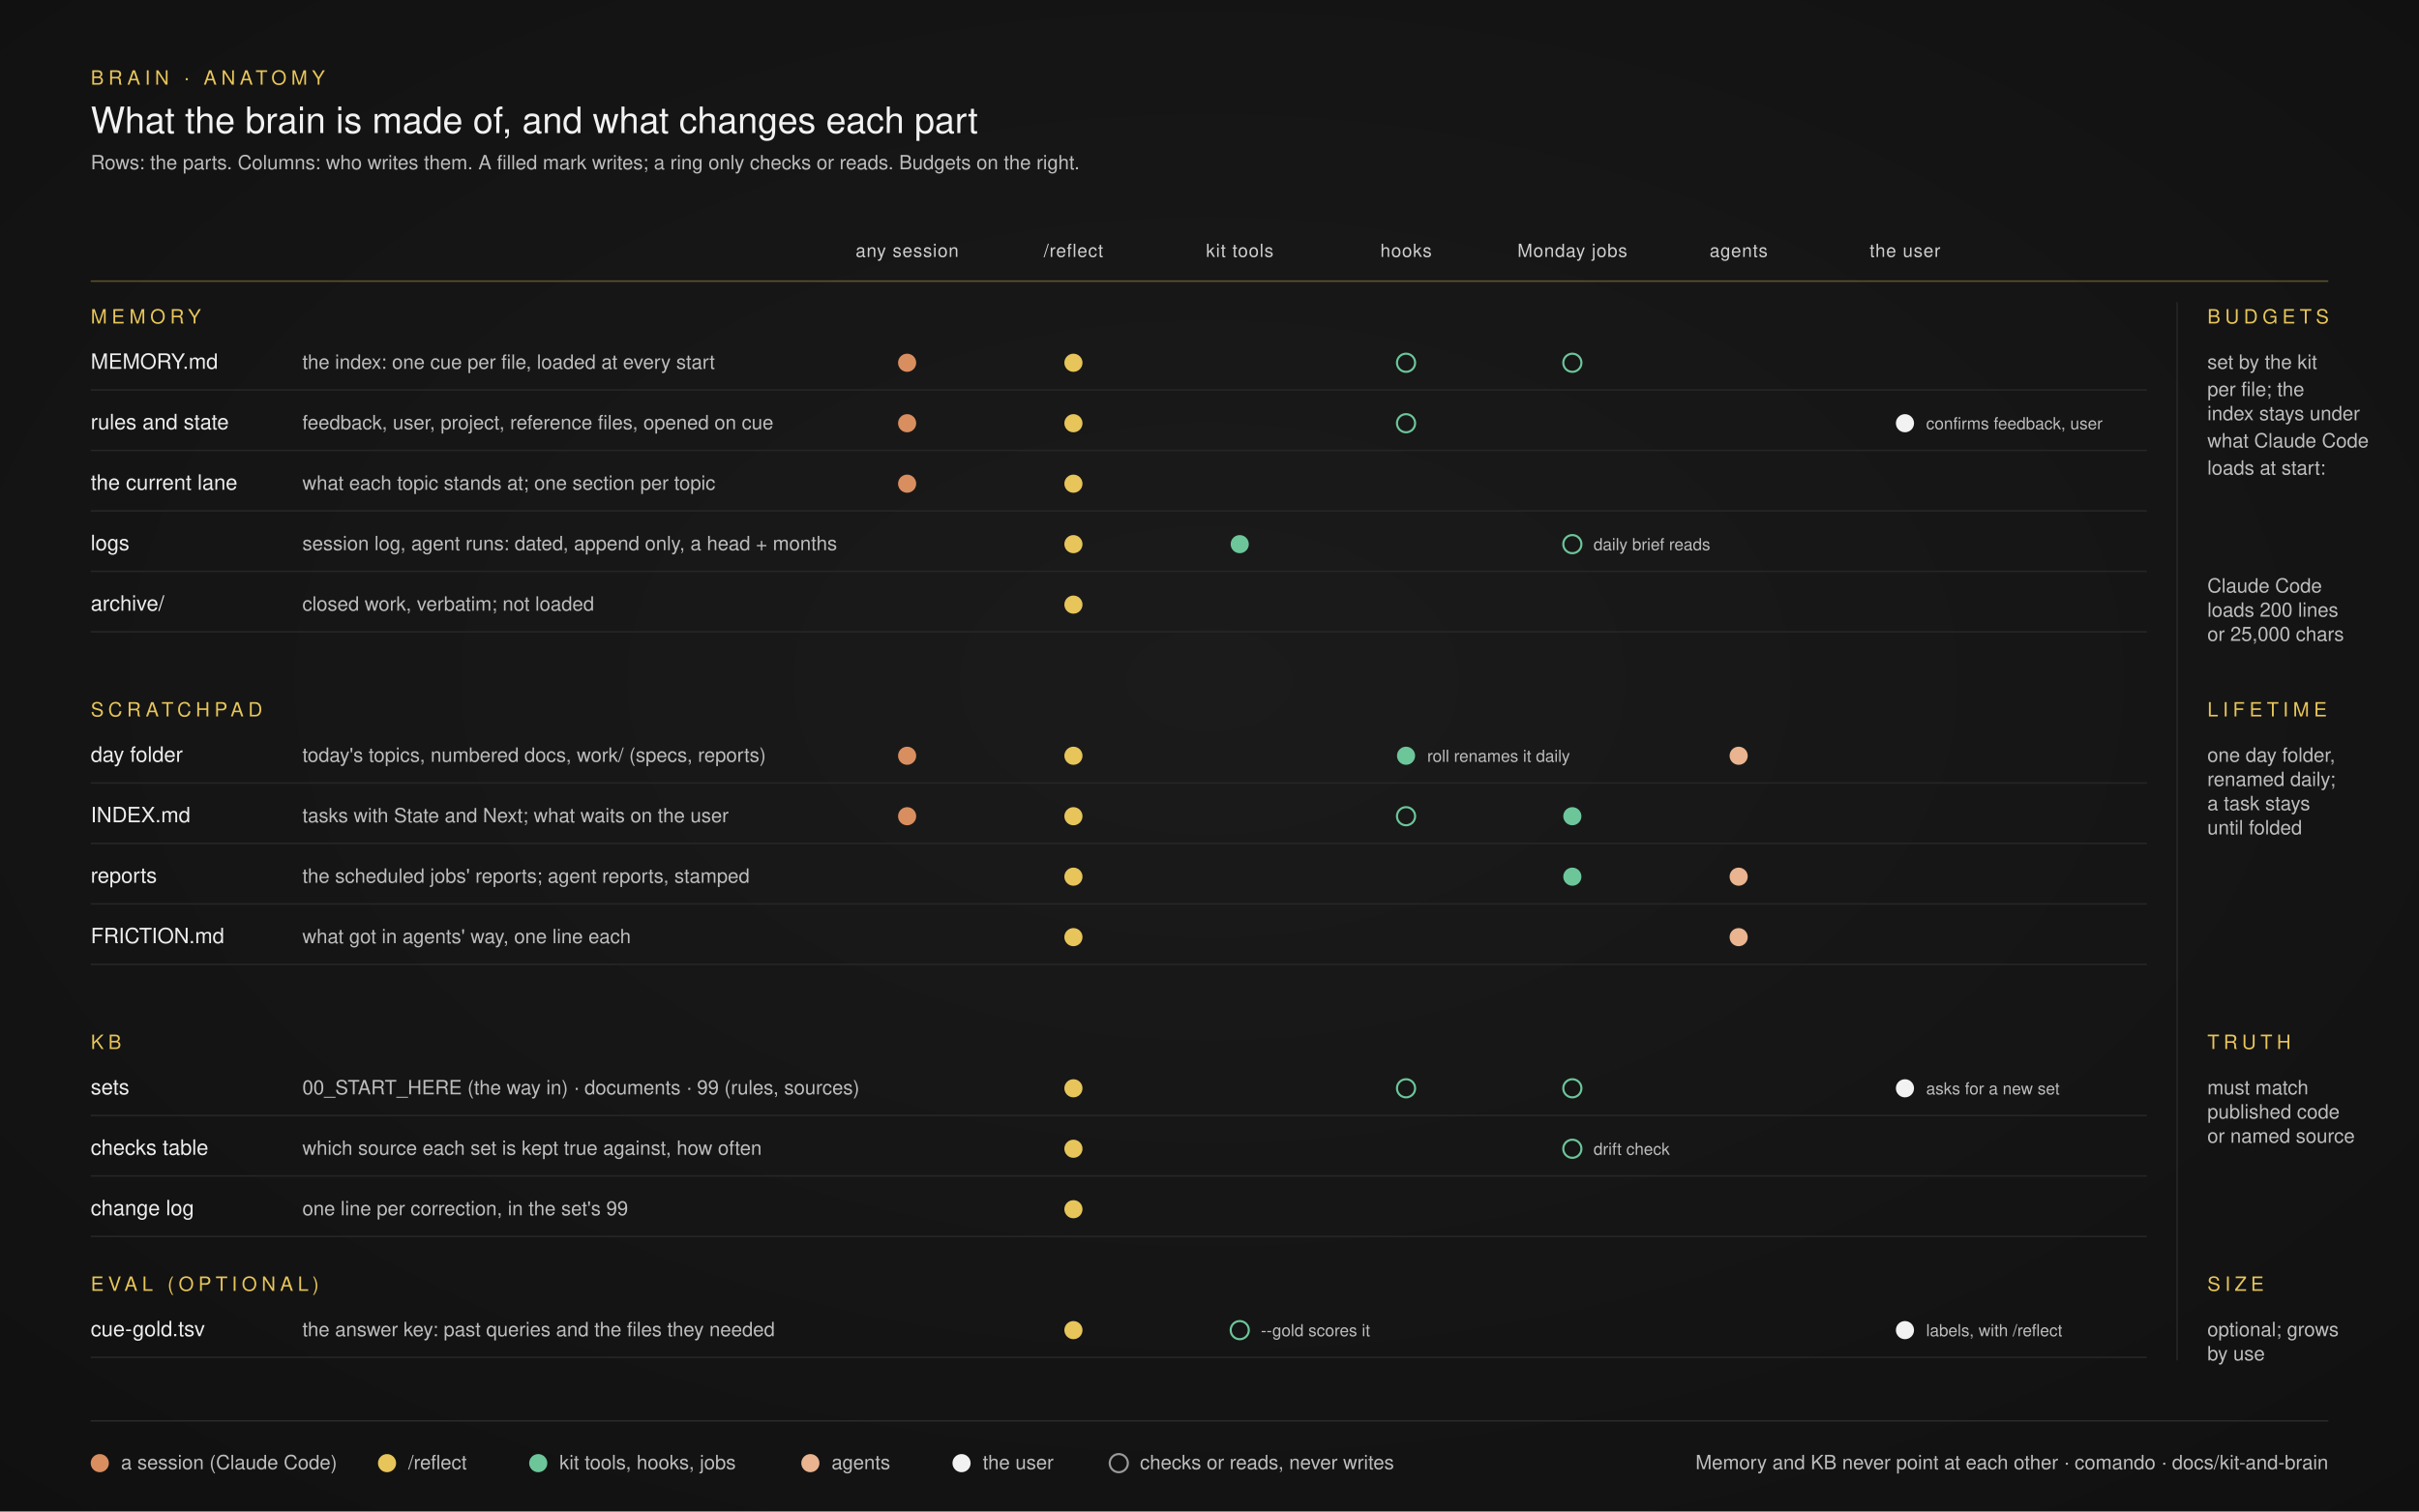
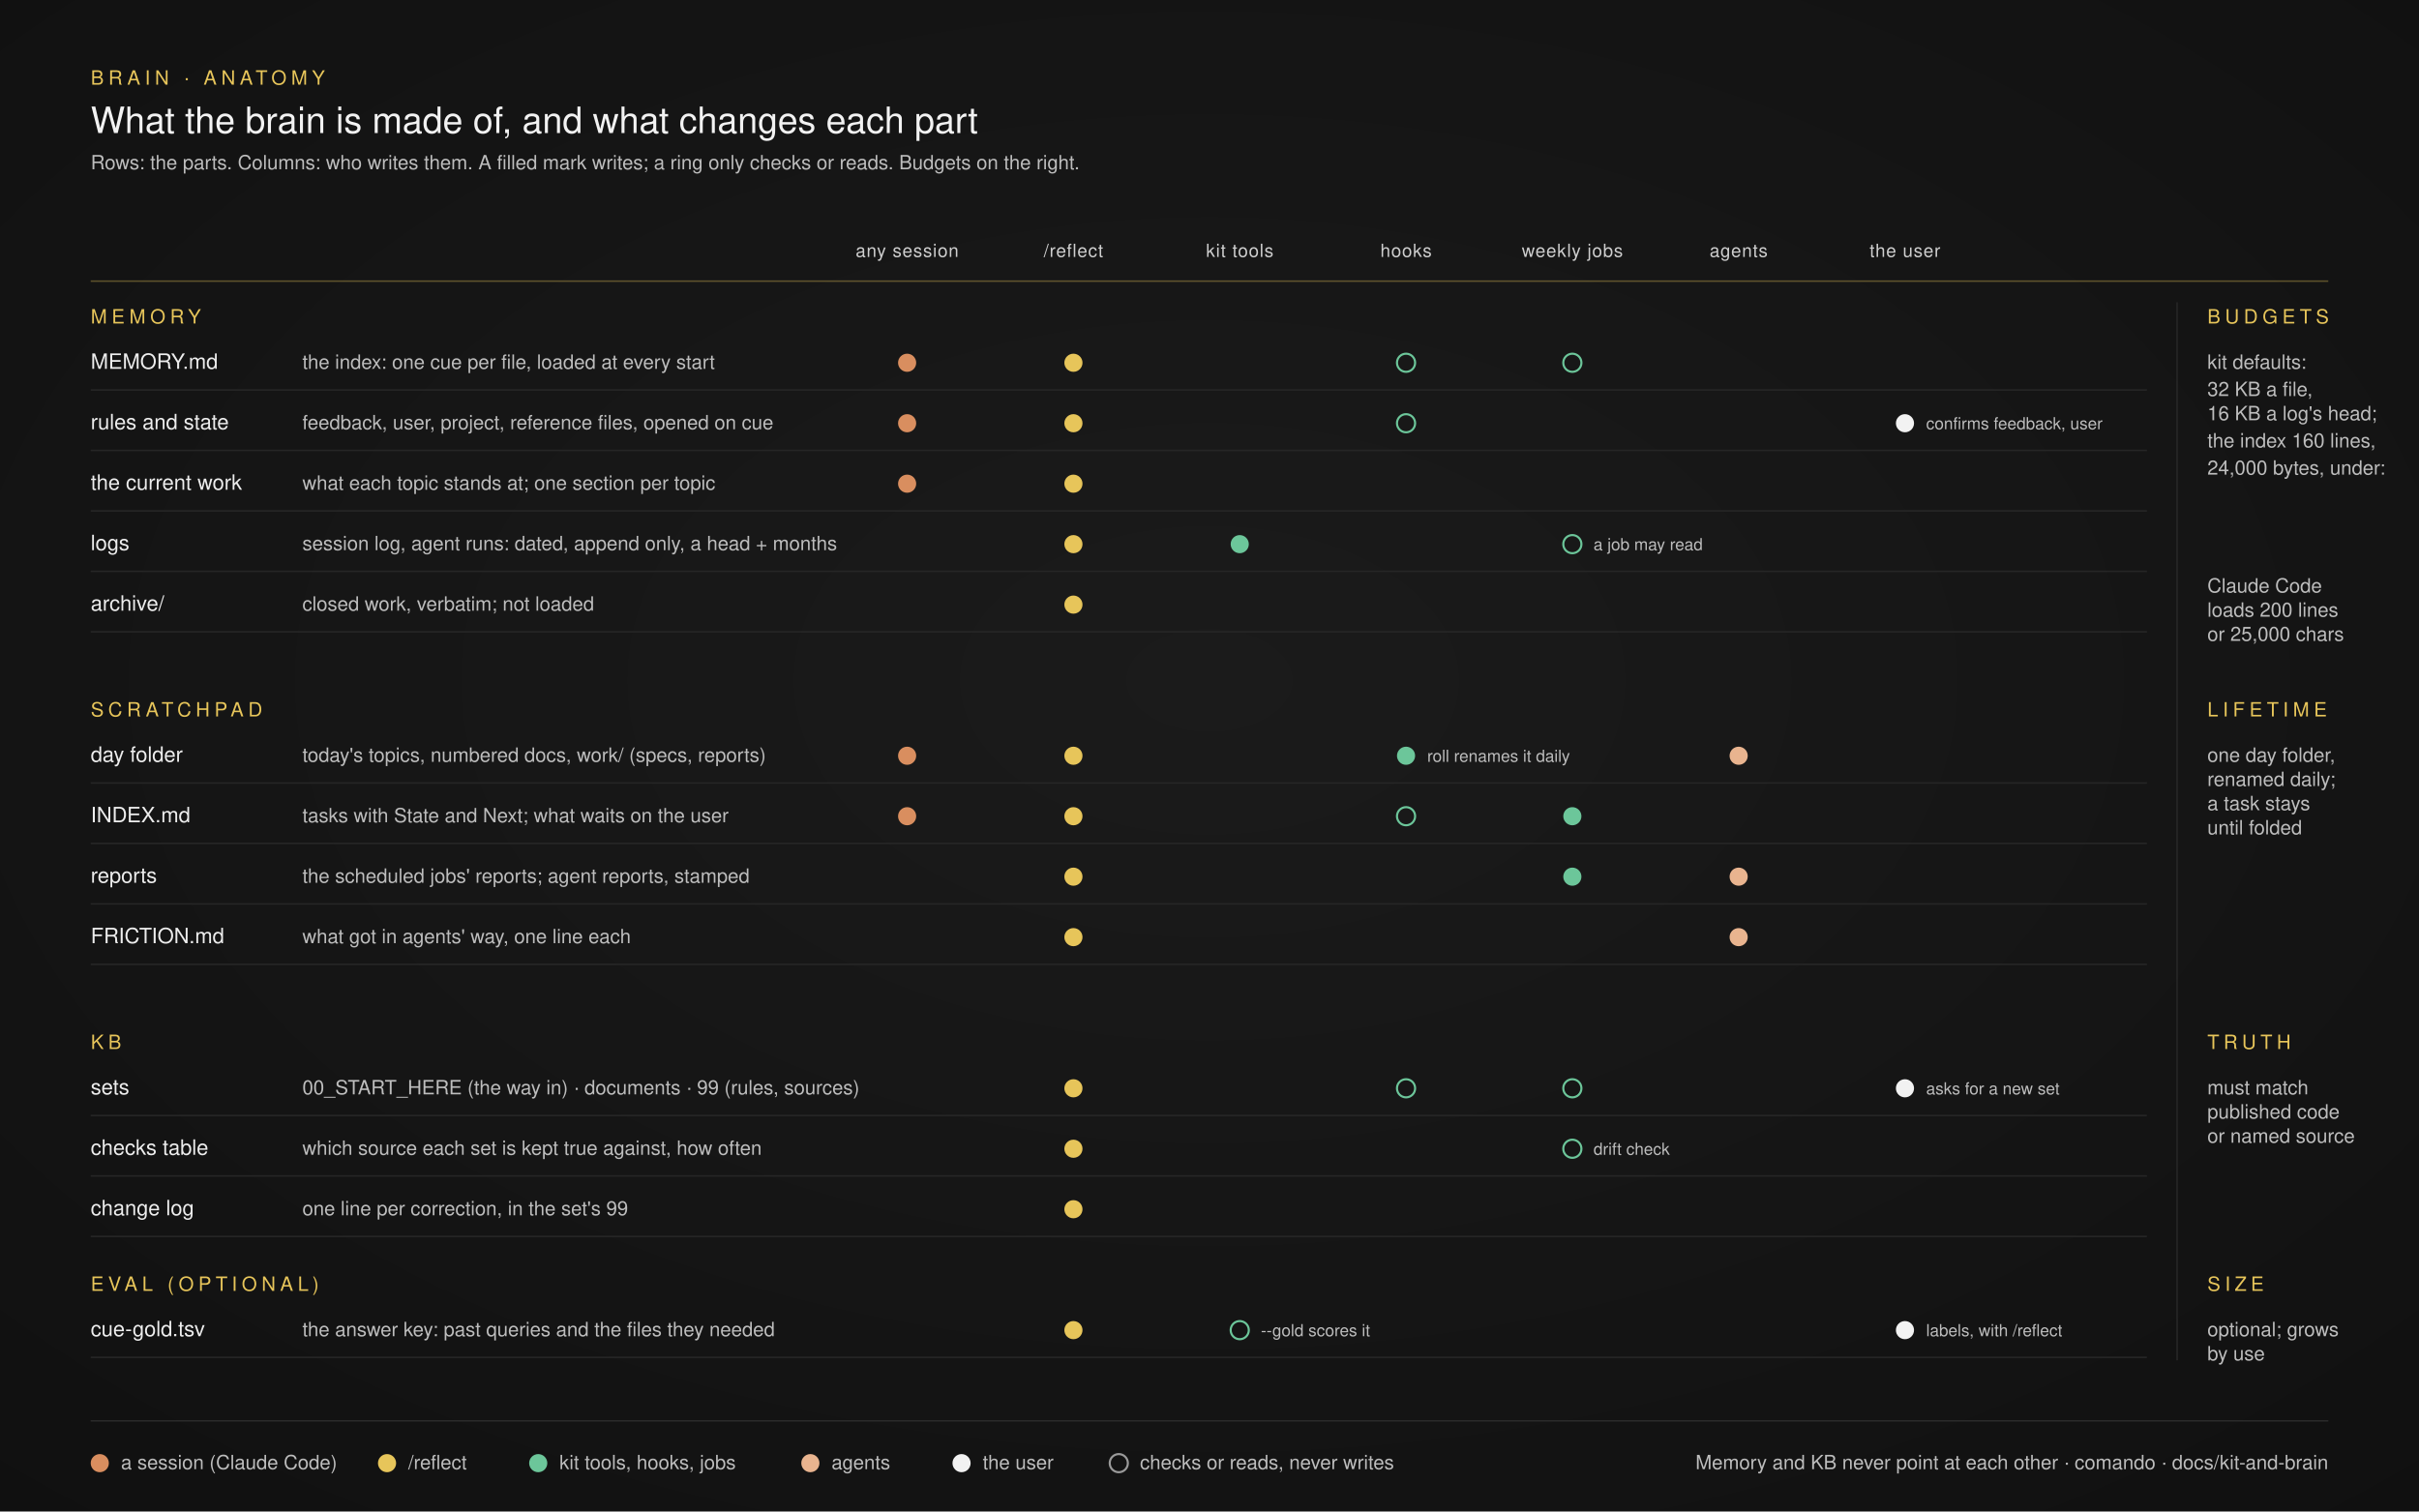
<svg xmlns="http://www.w3.org/2000/svg" width="1600" height="1000" viewBox="0 0 1600 1000" font-family="Helvetica Neue, Helvetica, Arial, sans-serif">
  <defs>
    <radialGradient id="bg" cx="50%" cy="45%" r="75%">
      <stop offset="0" stop-color="#1B1B1B" />
      <stop offset="1" stop-color="#101010" />
    </radialGradient>
    <style>
      .cap{font-size:13px;font-weight:500;letter-spacing:3px}
      .h{font-size:24px;font-weight:300;fill:#F2F2F2}
      .s{font-size:13px;font-weight:300;fill:#BDBDBD}
      .row{font-size:14px;font-weight:400;fill:#EDEDED}
      .m{font-family:Menlo, monospace;font-size:12px;fill:#9A9A9A}
      .col{font-size:12px;font-weight:500;fill:#CFCFCF;letter-spacing:.5px}
      .w{font-size:11px;font-weight:300;fill:#BDBDBD}
      .grid{stroke:#262626;stroke-width:1}
    </style>
  </defs>
  <rect width="1600" height="1000" fill="url(#bg)" />
  <text x="60" y="56" class="cap" fill="#E7C55A">BRAIN · ANATOMY</text>
  <text x="60" y="88" class="h">What the brain is made of, and what changes each part</text>
  <text x="60" y="112" class="s">Rows: the parts. Columns: who writes them. A filled mark writes; a ring only checks or reads. Budgets on the right.</text>
  <g class="col" text-anchor="middle">
    <text x="600" y="170">any session</text>
    <text x="710" y="170">/reflect</text>
    <text x="820" y="170">kit tools</text>
    <text x="930" y="170">hooks</text>
-     <text x="1040" y="170">Monday jobs</text>
+     <text x="1040" y="170">weekly jobs</text>
    <text x="1150" y="170">agents</text>
    <text x="1260" y="170">the user</text>
  </g>
  <line x1="60" y1="186" x2="1540" y2="186" stroke="#E7C55A" stroke-opacity=".35" />
  <text x="60" y="214" class="cap" fill="#E7C55A">MEMORY</text>
  <text x="60" y="474" class="cap" fill="#E7C55A">SCRATCHPAD</text>
  <text x="60" y="694" class="cap" fill="#E7C55A">KB</text>
  <text x="60" y="854" class="cap" fill="#E7C55A">EVAL (OPTIONAL)</text>
  <g>
    <text x="60" y="244" class="row">MEMORY.md</text>
    <text x="200" y="244" class="s">the index: one cue per file, loaded at every start</text>
    <text x="60" y="284" class="row">rules and state</text>
    <text x="200" y="284" class="s">feedback, user, project, reference files, opened on cue</text>
-     <text x="60" y="324" class="row">the current lane</text>
+     <text x="60" y="324" class="row">the current work</text>
    <text x="200" y="324" class="s">what each topic stands at; one section per topic</text>
    <text x="60" y="364" class="row">logs</text>
    <text x="200" y="364" class="s">session log, agent runs: dated, append only, a head + months</text>
    <text x="60" y="404" class="row">archive/</text>
    <text x="200" y="404" class="s">closed work, verbatim; not loaded</text>
    <text x="60" y="504" class="row">day folder</text>
    <text x="200" y="504" class="s">today's topics, numbered docs, work/ (specs, reports)</text>
    <text x="60" y="544" class="row">INDEX.md</text>
    <text x="200" y="544" class="s">tasks with State and Next; what waits on the user</text>
    <text x="60" y="584" class="row">reports</text>
    <text x="200" y="584" class="s">the scheduled jobs' reports; agent reports, stamped</text>
    <text x="60" y="624" class="row">FRICTION.md</text>
    <text x="200" y="624" class="s">what got in agents' way, one line each</text>
    <text x="60" y="724" class="row">sets</text>
    <text x="200" y="724" class="s">00_START_HERE (the way in) · documents · 99 (rules, sources)</text>
    <text x="60" y="764" class="row">checks table</text>
    <text x="200" y="764" class="s">which source each set is kept true against, how often</text>
    <text x="60" y="804" class="row">change log</text>
    <text x="200" y="804" class="s">one line per correction, in the set's 99</text>
    <text x="60" y="884" class="row">cue-gold.tsv</text>
    <text x="200" y="884" class="s">the answer key: past queries and the files they needed</text>
  </g>
  <g class="grid">
    <line x1="60" y1="258" x2="1420" y2="258" />
    <line x1="60" y1="298" x2="1420" y2="298" />
    <line x1="60" y1="338" x2="1420" y2="338" />
    <line x1="60" y1="378" x2="1420" y2="378" />
    <line x1="60" y1="418" x2="1420" y2="418" />
    <line x1="60" y1="518" x2="1420" y2="518" />
    <line x1="60" y1="558" x2="1420" y2="558" />
    <line x1="60" y1="598" x2="1420" y2="598" />
    <line x1="60" y1="638" x2="1420" y2="638" />
    <line x1="60" y1="738" x2="1420" y2="738" />
    <line x1="60" y1="778" x2="1420" y2="778" />
    <line x1="60" y1="818" x2="1420" y2="818" />
    <line x1="60" y1="898" x2="1420" y2="898" />
  </g>
  <g>
    <circle cx="600" cy="240" r="6" fill="#D98E5F" />
    <circle cx="710" cy="240" r="6" fill="#E7C55A" />
    <circle cx="930" cy="240" r="6" fill="none" stroke="#6CC69A" stroke-width="1.4" />
    <circle cx="1040" cy="240" r="6" fill="none" stroke="#6CC69A" stroke-width="1.4" />
    <circle cx="600" cy="280" r="6" fill="#D98E5F" />
    <circle cx="710" cy="280" r="6" fill="#E7C55A" />
    <circle cx="930" cy="280" r="6" fill="none" stroke="#6CC69A" stroke-width="1.4" />
    <circle cx="1260" cy="280" r="6" fill="#F2F2F2" />
    <circle cx="600" cy="320" r="6" fill="#D98E5F" />
    <circle cx="710" cy="320" r="6" fill="#E7C55A" />
    <circle cx="710" cy="360" r="6" fill="#E7C55A" />
    <circle cx="820" cy="360" r="6" fill="#6CC69A" />
    <circle cx="1040" cy="360" r="6" fill="none" stroke="#6CC69A" stroke-width="1.4" />
    <circle cx="710" cy="400" r="6" fill="#E7C55A" />
    <circle cx="600" cy="500" r="6" fill="#D98E5F" />
    <circle cx="710" cy="500" r="6" fill="#E7C55A" />
    <circle cx="930" cy="500" r="6" fill="#6CC69A" />
    <circle cx="1150" cy="500" r="6" fill="#E9B48F" />
    <circle cx="600" cy="540" r="6" fill="#D98E5F" />
    <circle cx="710" cy="540" r="6" fill="#E7C55A" />
    <circle cx="930" cy="540" r="6" fill="none" stroke="#6CC69A" stroke-width="1.4" />
    <circle cx="1040" cy="540" r="6" fill="#6CC69A" />
    <circle cx="710" cy="580" r="6" fill="#E7C55A" />
    <circle cx="1040" cy="580" r="6" fill="#6CC69A" />
    <circle cx="1150" cy="580" r="6" fill="#E9B48F" />
    <circle cx="710" cy="620" r="6" fill="#E7C55A" />
    <circle cx="1150" cy="620" r="6" fill="#E9B48F" />
    <circle cx="710" cy="720" r="6" fill="#E7C55A" />
    <circle cx="930" cy="720" r="6" fill="none" stroke="#6CC69A" stroke-width="1.4" />
    <circle cx="1040" cy="720" r="6" fill="none" stroke="#6CC69A" stroke-width="1.4" />
    <circle cx="1260" cy="720" r="6" fill="#F2F2F2" />
    <circle cx="710" cy="760" r="6" fill="#E7C55A" />
    <circle cx="1040" cy="760" r="6" fill="none" stroke="#6CC69A" stroke-width="1.4" />
    <circle cx="710" cy="800" r="6" fill="#E7C55A" />
    <circle cx="710" cy="880" r="6" fill="#E7C55A" />
    <circle cx="820" cy="880" r="6" fill="none" stroke="#6CC69A" stroke-width="1.4" />
    <circle cx="1260" cy="880" r="6" fill="#F2F2F2" />
  </g>
  <g class="w">
    <text x="1274" y="284">confirms feedback, user</text>
    <text x="1274" y="724">asks for a new set</text>
    <text x="834" y="884">--gold scores it</text>
    <text x="1274" y="884">labels, with /reflect</text>
    <text x="944" y="504">roll renames it daily</text>
-     <text x="1054" y="364">daily brief reads</text>
+     <text x="1054" y="364">a job may read</text>
    <text x="1054" y="764">drift check</text>
  </g>
  <line x1="1440" y1="200" x2="1440" y2="900" stroke="#262626" />
  <g>
    <text x="1460" y="214" class="cap" fill="#E7C55A">BUDGETS</text>
-     <text x="1460" y="244" class="s">set by the kit</text>
-     <text x="1460" y="262" class="s">per file; the</text>
-     <text x="1460" y="278" class="s">index stays under</text>
-     <text x="1460" y="296" class="s">what Claude Code</text>
-     <text x="1460" y="314" class="s">loads at start:</text>
+     <text x="1460" y="244" class="s">kit defaults:</text>
+     <text x="1460" y="262" class="s">32 KB a file,</text>
+     <text x="1460" y="278" class="s">16 KB a log's head;</text>
+     <text x="1460" y="296" class="s">the index 160 lines,</text>
+     <text x="1460" y="314" class="s">24,000 bytes, under:</text>
    <text x="1460" y="392" class="s">Claude Code</text>
    <text x="1460" y="408" class="s">loads 200 lines</text>
    <text x="1460" y="424" class="s">or 25,000 chars</text>
    <text x="1460" y="474" class="cap" fill="#E7C55A">LIFETIME</text>
    <text x="1460" y="504" class="s">one day folder,</text>
    <text x="1460" y="520" class="s">renamed daily;</text>
    <text x="1460" y="536" class="s">a task stays</text>
    <text x="1460" y="552" class="s">until folded</text>
    <text x="1460" y="694" class="cap" fill="#E7C55A">TRUTH</text>
    <text x="1460" y="724" class="s">must match</text>
    <text x="1460" y="740" class="s">published code</text>
    <text x="1460" y="756" class="s">or named source</text>
    <text x="1460" y="854" class="cap" fill="#E7C55A">SIZE</text>
    <text x="1460" y="884" class="s">optional; grows</text>
    <text x="1460" y="900" class="s">by use</text>
  </g>
  <line x1="60" y1="940" x2="1540" y2="940" stroke="#2A2A2A" />
  <g class="s">
    <circle cx="66" cy="968" r="6" fill="#D98E5F" />
    <text x="80" y="972">a session (Claude Code)</text>
    <circle cx="256" cy="968" r="6" fill="#E7C55A" />
    <text x="270" y="972">/reflect</text>
    <circle cx="356" cy="968" r="6" fill="#6CC69A" />
    <text x="370" y="972">kit tools, hooks, jobs</text>
    <circle cx="536" cy="968" r="6" fill="#E9B48F" />
    <text x="550" y="972">agents</text>
    <circle cx="636" cy="968" r="6" fill="#F2F2F2" />
    <text x="650" y="972">the user</text>
    <circle cx="740" cy="968" r="6" fill="none" stroke="#9A9A9A" stroke-width="1.4" />
    <text x="754" y="972">checks or reads, never writes</text>
    <text x="1540" y="972" text-anchor="end">Memory and KB never point at each other · comando · docs/kit-and-brain</text>
  </g>
</svg>
